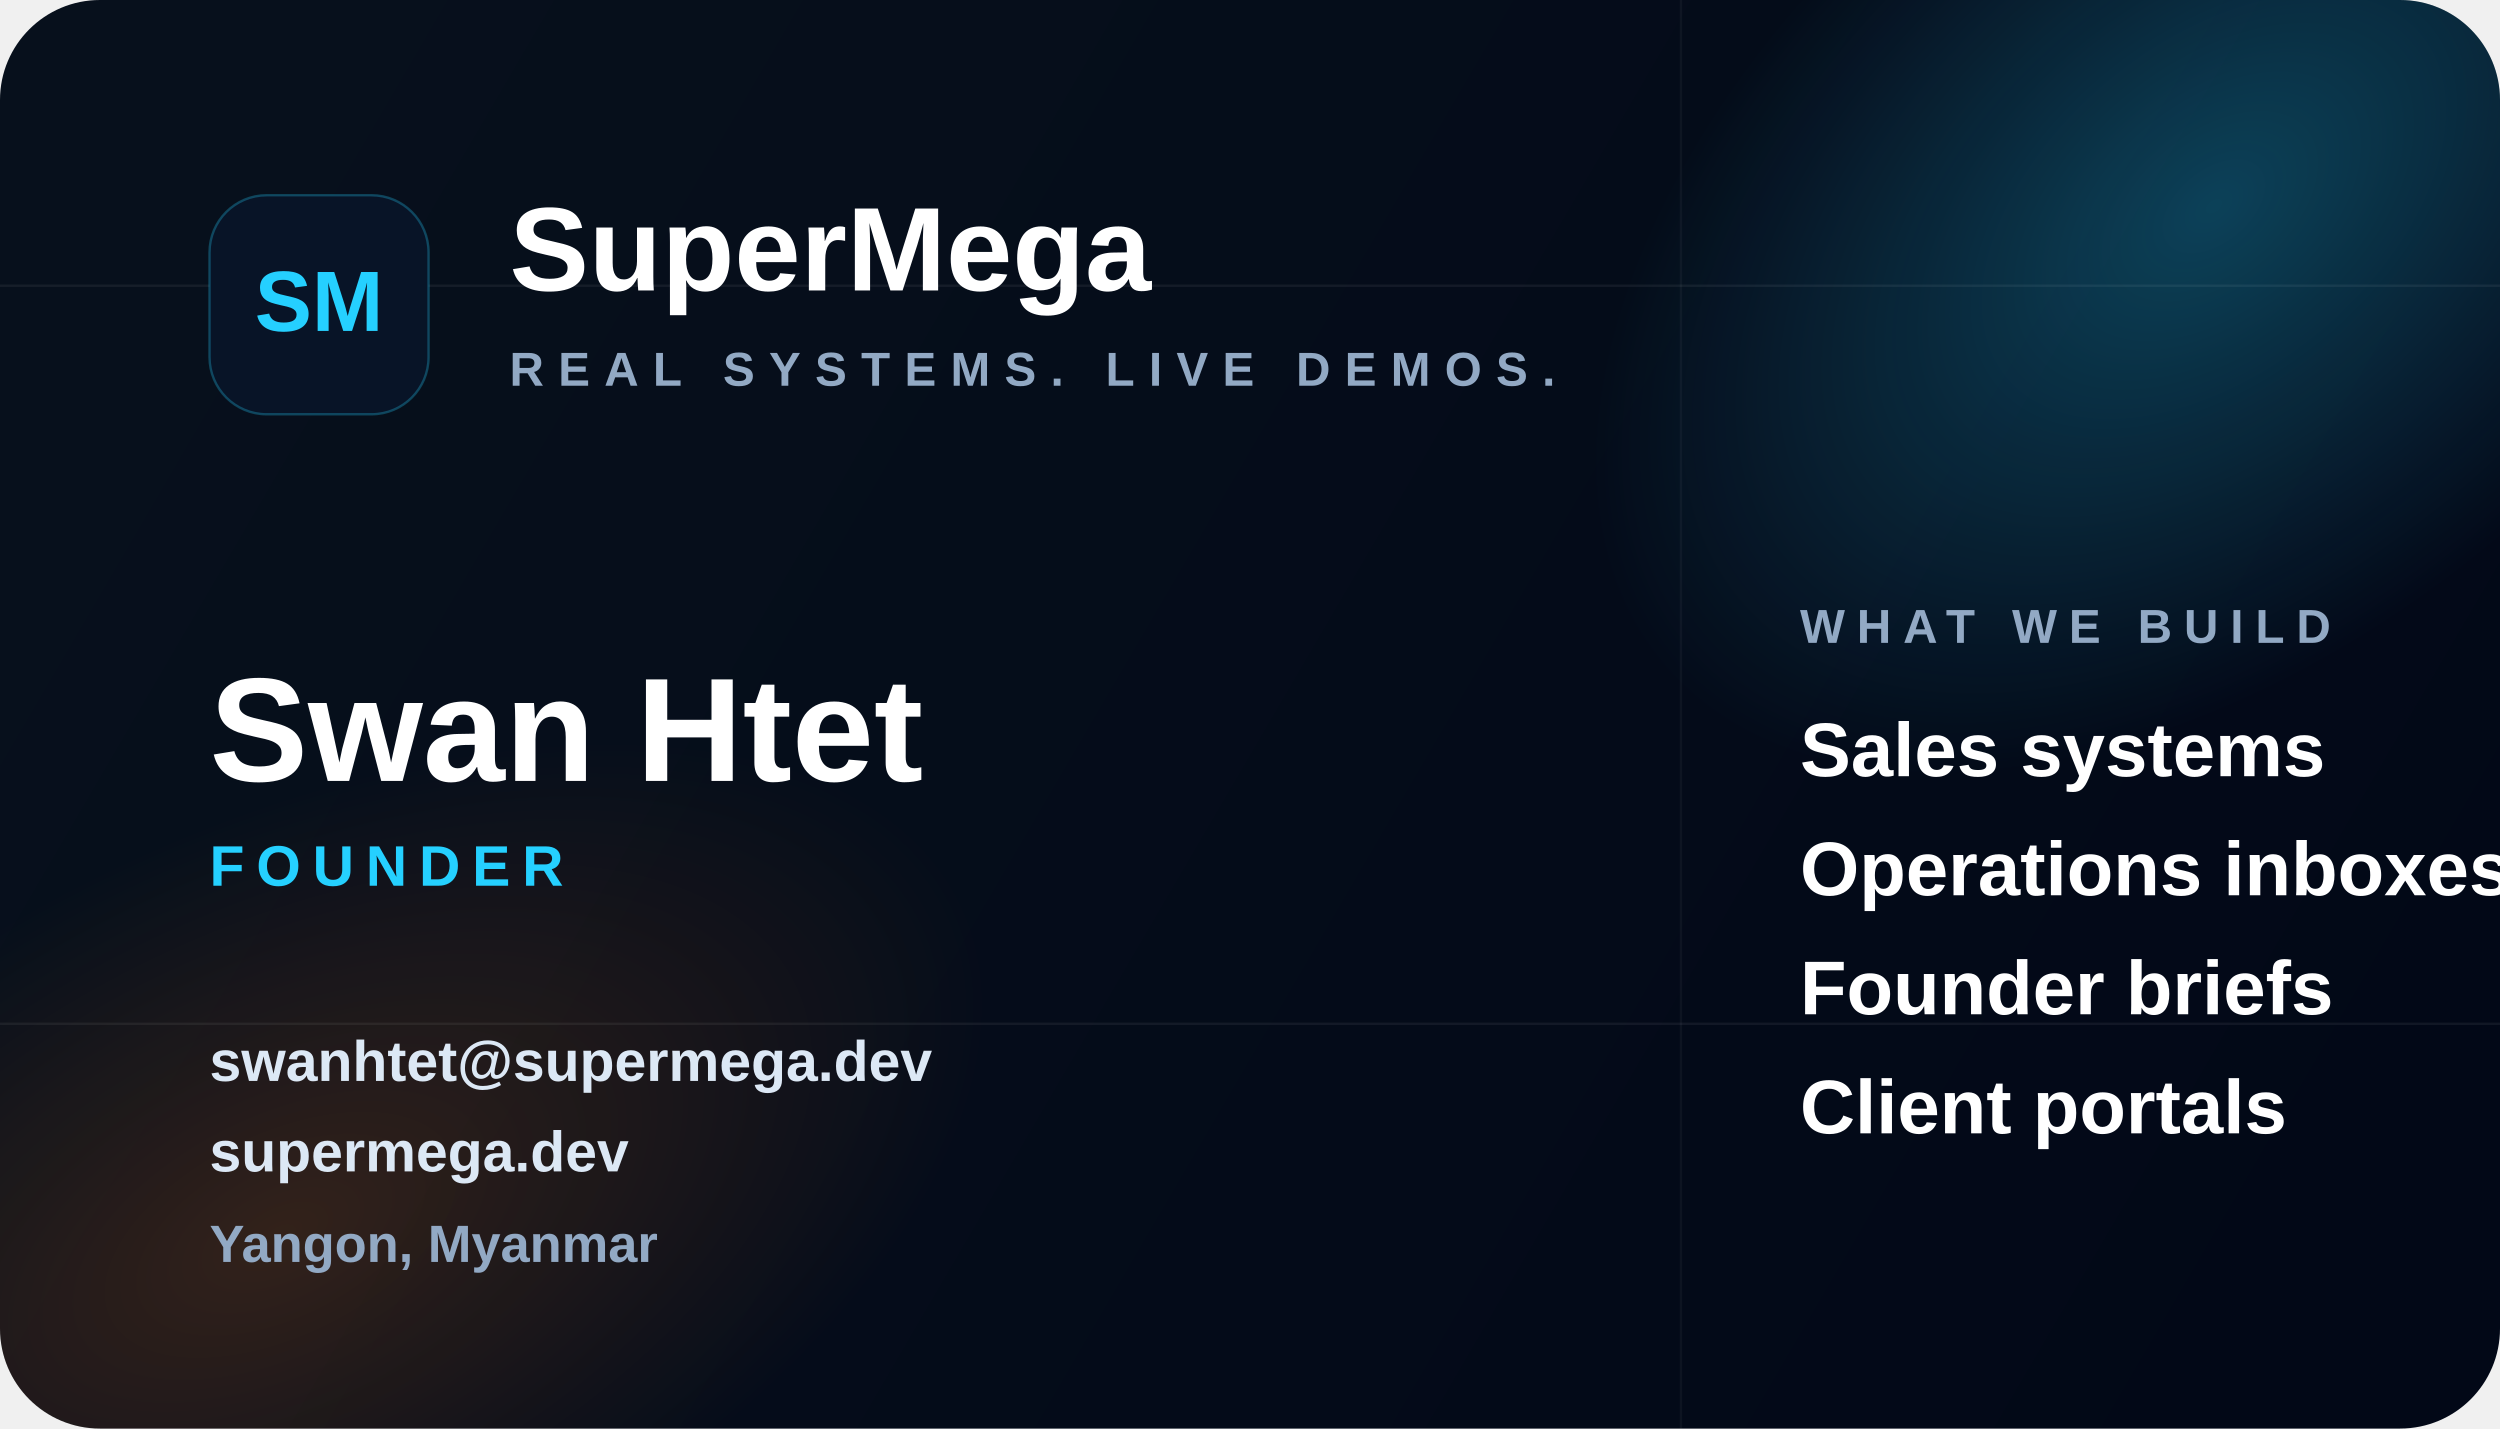
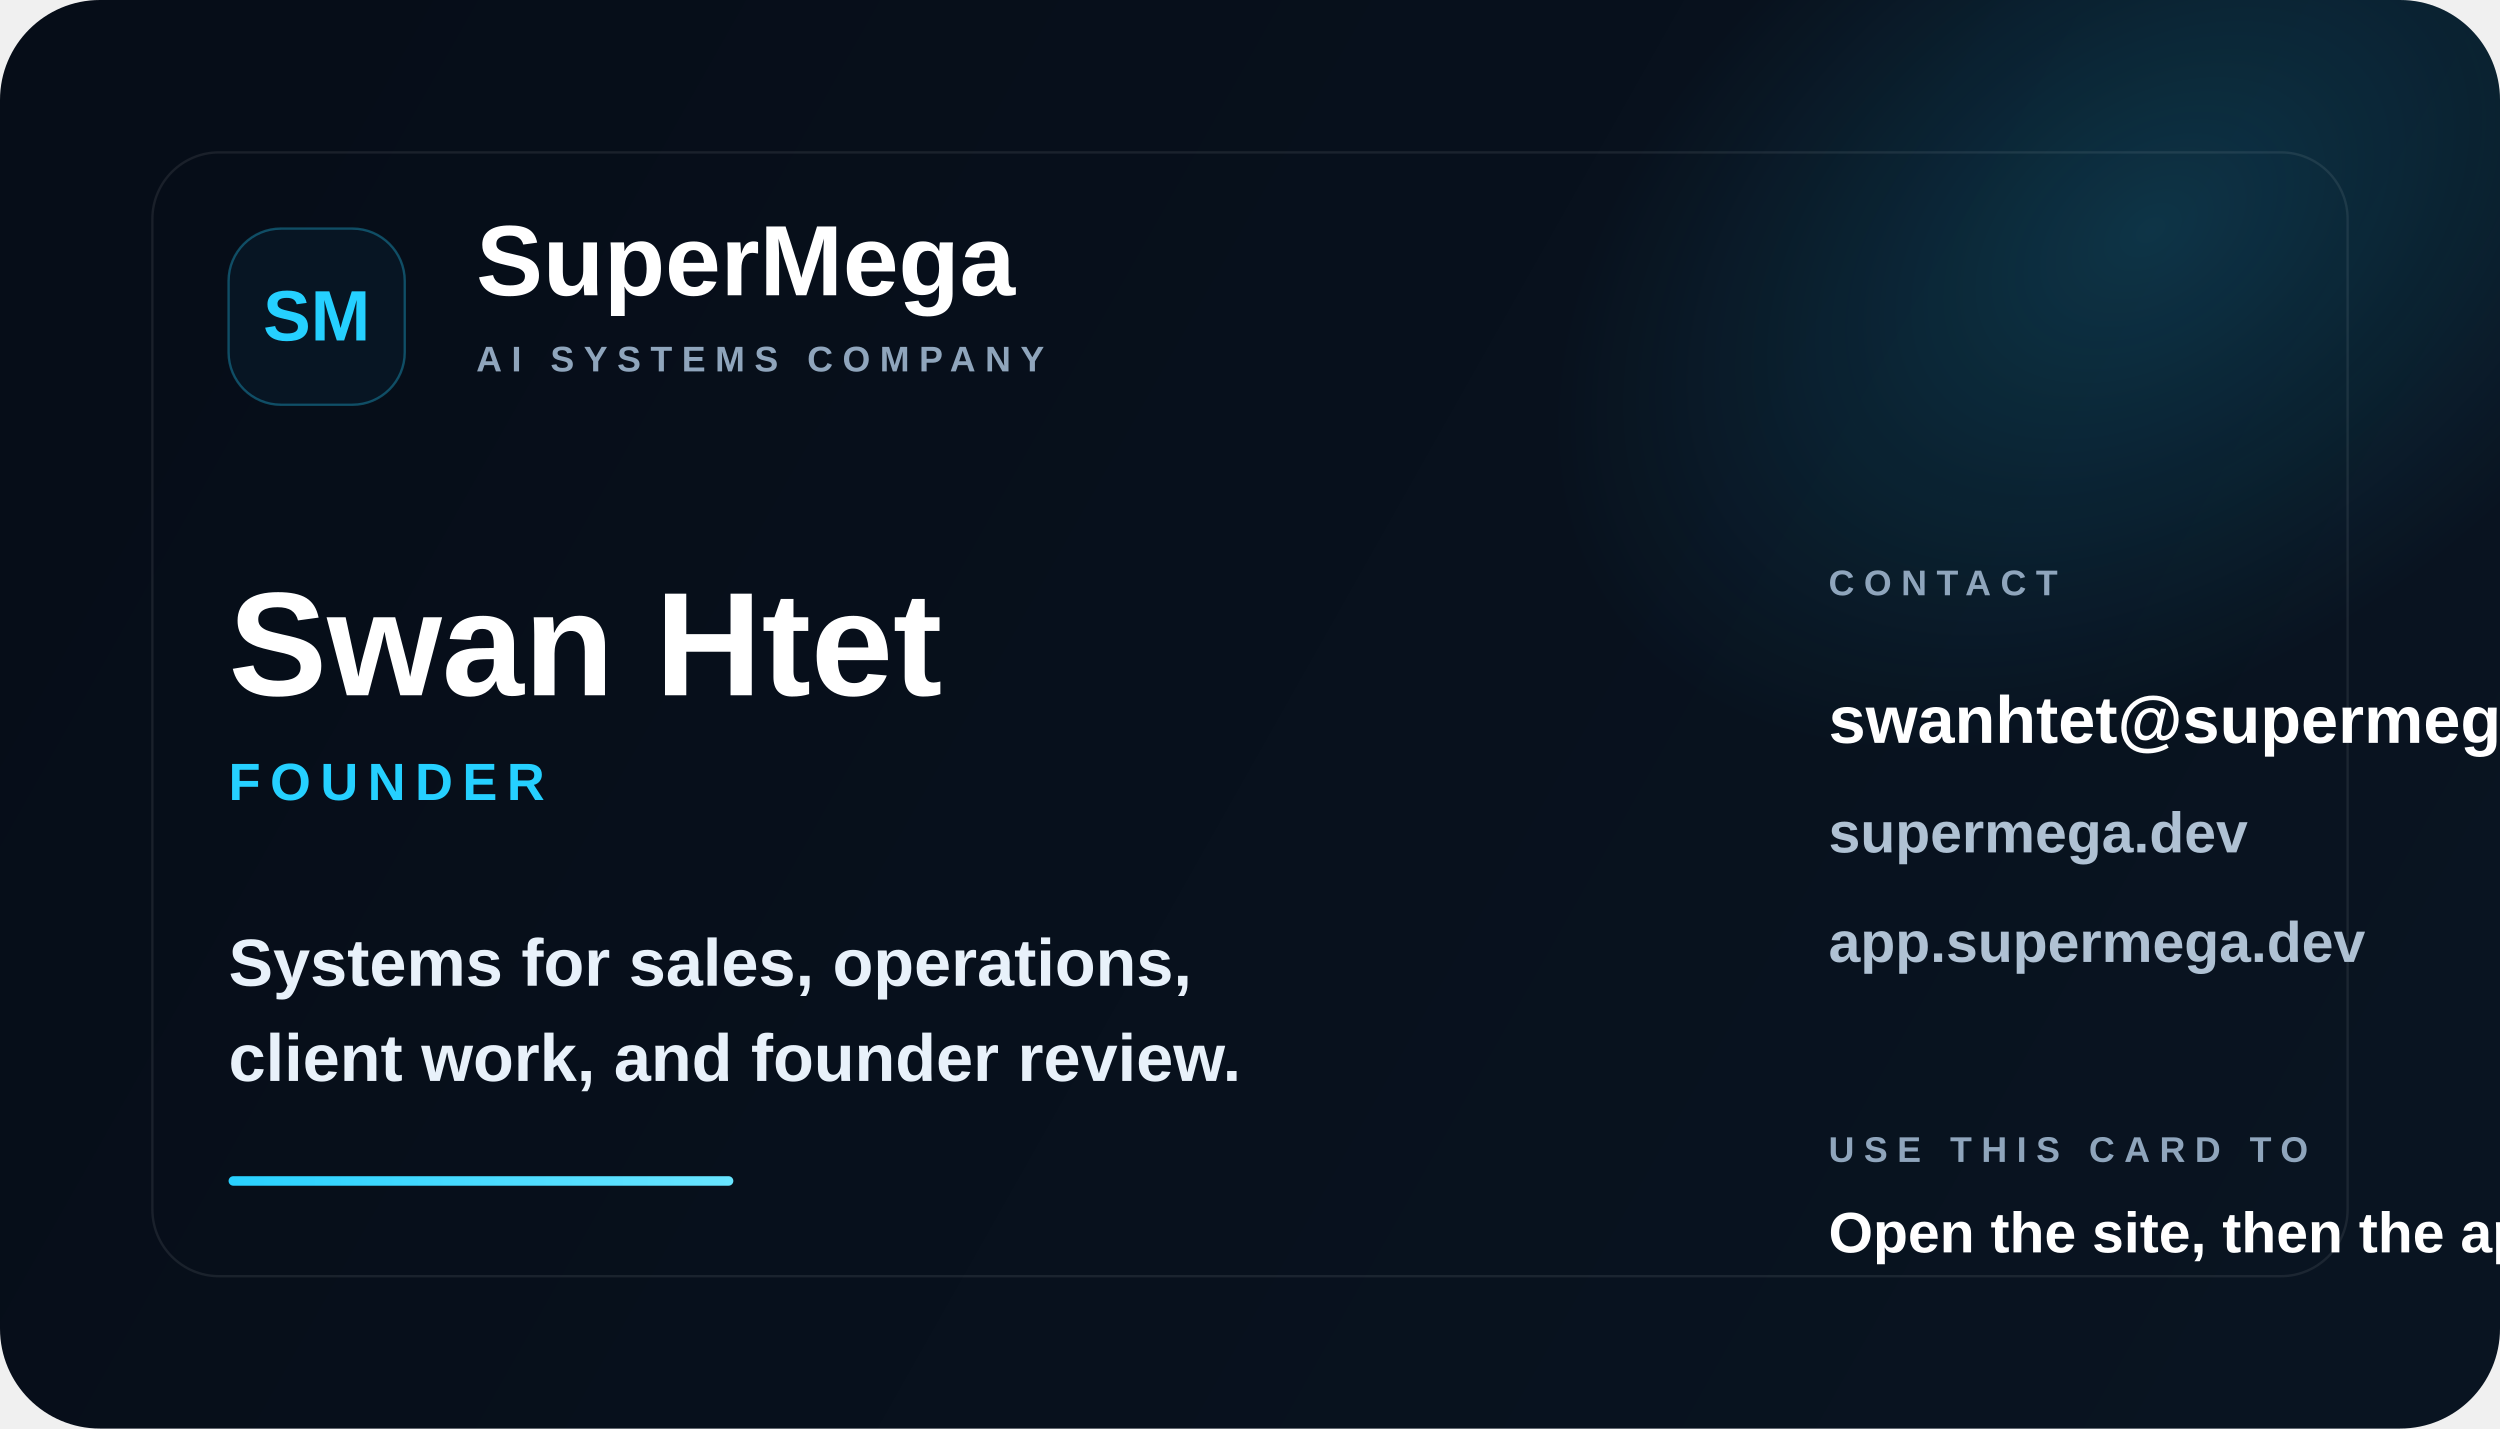
<svg xmlns="http://www.w3.org/2000/svg" width="1050" height="600" viewBox="0 0 1050 600" fill="none">
  <defs>
-     <linearGradient id="bg" x1="90" y1="40" x2="980" y2="560" gradientUnits="userSpaceOnUse">
-       <stop stop-color="#07101C" />
-       <stop offset="1" stop-color="#020817" />
+     <linearGradient id="frontBg" x1="86" y1="54" x2="982" y2="560" gradientUnits="userSpaceOnUse">
+       <stop stop-color="#060D18" />
+       <stop offset="1" stop-color="#091421" />
    </linearGradient>
-     <radialGradient id="glowA" cx="0" cy="0" r="1" gradientUnits="userSpaceOnUse" gradientTransform="translate(930 88) rotate(140.561) scale(302.507 184.927)">
-       <stop stop-color="#25D0FF" stop-opacity="0.28" />
+     <radialGradient id="frontGlow" cx="0" cy="0" r="1" gradientUnits="userSpaceOnUse" gradientTransform="translate(904 96) rotate(145) scale(280 184)">
+       <stop stop-color="#25D0FF" stop-opacity="0.18" />
      <stop offset="1" stop-color="#25D0FF" stop-opacity="0" />
    </radialGradient>
-     <radialGradient id="glowB" cx="0" cy="0" r="1" gradientUnits="userSpaceOnUse" gradientTransform="translate(116 520) rotate(-26.137) scale(322.186 170.455)">
-       <stop stop-color="#FF7A18" stop-opacity="0.18" />
-       <stop offset="1" stop-color="#FF7A18" stop-opacity="0" />
-     </radialGradient>
+     <linearGradient id="frontAccent" x1="84" y1="430" x2="310" y2="430" gradientUnits="userSpaceOnUse">
+       <stop stop-color="#25D0FF" />
+       <stop offset="1" stop-color="#69E5FF" />
+     </linearGradient>
  </defs>
-   <rect width="1050" height="600" rx="42" fill="url(#bg)" />
-   <rect width="1050" height="600" rx="42" fill="url(#glowA)" />
-   <rect width="1050" height="600" rx="42" fill="url(#glowB)" />
-   <path d="M0 120H1050" stroke="white" stroke-opacity="0.06" />
-   <path d="M0 430H1050" stroke="white" stroke-opacity="0.06" />
-   <path d="M706 0V600" stroke="white" stroke-opacity="0.04" />
-   <rect x="88" y="82" width="92" height="92" rx="24" fill="#081427" stroke="#25D0FF" stroke-opacity="0.28" />
-   <text x="134" y="139" fill="#25D0FF" font-size="36" font-weight="800" text-anchor="middle" font-family="Arial, sans-serif">SM</text>
-   <text x="214" y="122" fill="white" font-size="50" font-weight="800" font-family="Arial, sans-serif">SuperMega</text>
-   <text x="214" y="162" fill="#92A9C4" font-size="20" font-weight="700" letter-spacing="6" font-family="Arial, sans-serif">REAL SYSTEMS. LIVE DEMOS.</text>
-   <text x="88" y="328" fill="white" font-size="62" font-weight="800" font-family="Arial, sans-serif">Swan Htet</text>
-   <text x="88" y="372" fill="#25D0FF" font-size="24" font-weight="700" letter-spacing="5" font-family="Arial, sans-serif">FOUNDER</text>
-   <text x="88" y="454" fill="#DCE8F5" font-size="24" font-weight="600" font-family="Arial, sans-serif">swanhtet@supermega.dev</text>
-   <text x="88" y="492" fill="#DCE8F5" font-size="24" font-weight="600" font-family="Arial, sans-serif">supermega.dev</text>
-   <text x="88" y="530" fill="#92A9C4" font-size="22" font-weight="600" font-family="Arial, sans-serif">Yangon, Myanmar</text>
-   <text x="756" y="270" fill="#92A9C4" font-size="20" font-weight="700" letter-spacing="5" font-family="Arial, sans-serif">WHAT WE BUILD</text>
-   <text x="756" y="326" fill="white" font-size="32" font-weight="700" font-family="Arial, sans-serif">Sales systems</text>
-   <text x="756" y="376" fill="white" font-size="32" font-weight="700" font-family="Arial, sans-serif">Operations inboxes</text>
-   <text x="756" y="426" fill="white" font-size="32" font-weight="700" font-family="Arial, sans-serif">Founder briefs</text>
-   <text x="756" y="476" fill="white" font-size="32" font-weight="700" font-family="Arial, sans-serif">Client portals</text>
+   <rect width="1050" height="600" rx="42" fill="url(#frontBg)" />
+   <rect width="1050" height="600" rx="42" fill="url(#frontGlow)" />
+   <rect x="64" y="64" width="922" height="472" rx="28" stroke="white" stroke-opacity="0.08" />
+   <rect x="96" y="96" width="74" height="74" rx="22" fill="#071523" stroke="#25D0FF" stroke-opacity="0.32" />
+   <text x="133" y="143" fill="#25D0FF" font-size="30" font-weight="800" text-anchor="middle" font-family="Arial, Helvetica, sans-serif">SM</text>
+   <text x="200" y="124" fill="white" font-size="42" font-weight="800" font-family="Arial, Helvetica, sans-serif">SuperMega</text>
+   <text x="200" y="156" fill="#8FA5BC" font-size="15" font-weight="700" letter-spacing="4" font-family="Arial, Helvetica, sans-serif">AI SYSTEMS COMPANY</text>
+   <text x="96" y="292" fill="white" font-size="62" font-weight="800" font-family="Arial, Helvetica, sans-serif">Swan Htet</text>
+   <text x="96" y="336" fill="#25D0FF" font-size="22" font-weight="700" letter-spacing="4" font-family="Arial, Helvetica, sans-serif">FOUNDER</text>
+   <text x="96" y="414" fill="#E8F1FA" font-size="28" font-weight="700" font-family="Arial, Helvetica, sans-serif">Systems for sales, operations,</text>
+   <text x="96" y="454" fill="#E8F1FA" font-size="28" font-weight="700" font-family="Arial, Helvetica, sans-serif">client work, and founder review.</text>
+   <rect x="96" y="494" width="212" height="4" rx="2" fill="url(#frontAccent)" />
+   <text x="768" y="250" fill="#8FA5BC" font-size="15" font-weight="700" letter-spacing="4" font-family="Arial, Helvetica, sans-serif">CONTACT</text>
+   <text x="768" y="312" fill="white" font-size="28" font-weight="700" font-family="Arial, Helvetica, sans-serif">swanhtet@supermega.dev</text>
+   <text x="768" y="358" fill="#AFC1D3" font-size="24" font-weight="600" font-family="Arial, Helvetica, sans-serif">supermega.dev</text>
+   <text x="768" y="404" fill="#AFC1D3" font-size="24" font-weight="600" font-family="Arial, Helvetica, sans-serif">app.supermega.dev</text>
+   <text x="768" y="488" fill="#8FA5BC" font-size="15" font-weight="700" letter-spacing="4" font-family="Arial, Helvetica, sans-serif">USE THIS CARD TO</text>
+   <text x="768" y="526" fill="white" font-size="24" font-weight="700" font-family="Arial, Helvetica, sans-serif">Open the site, then the app.</text>
</svg>
